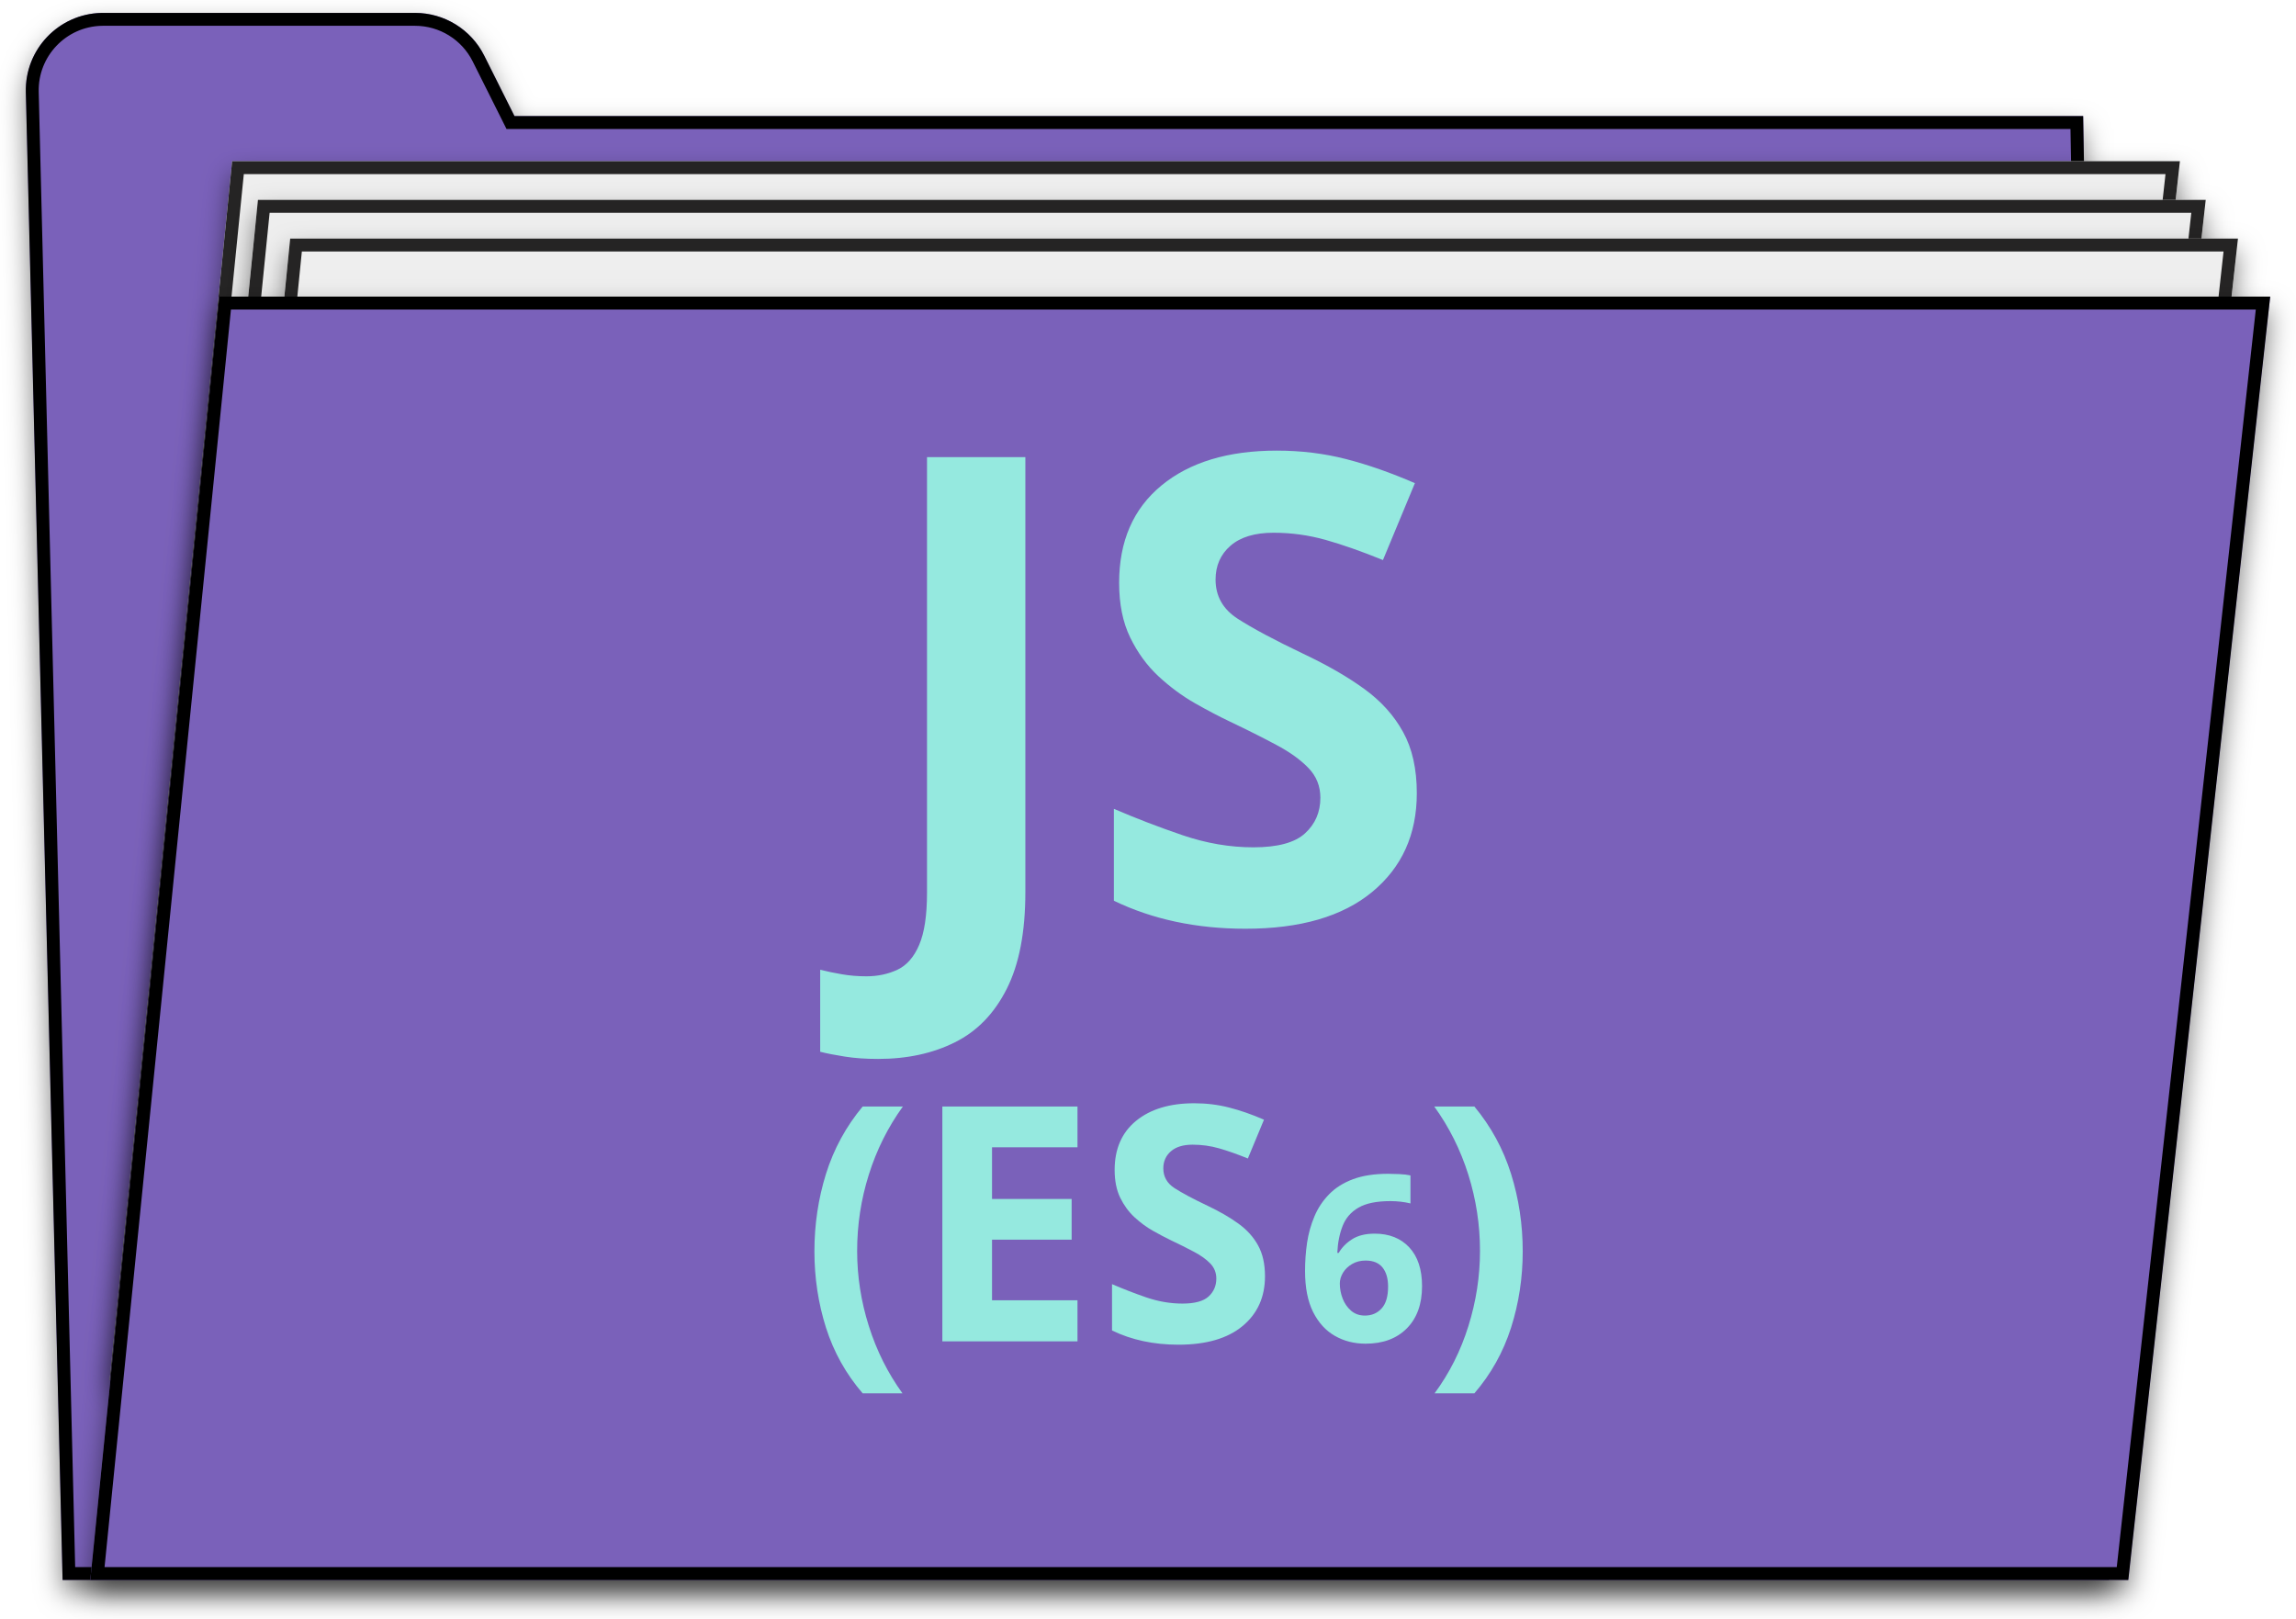
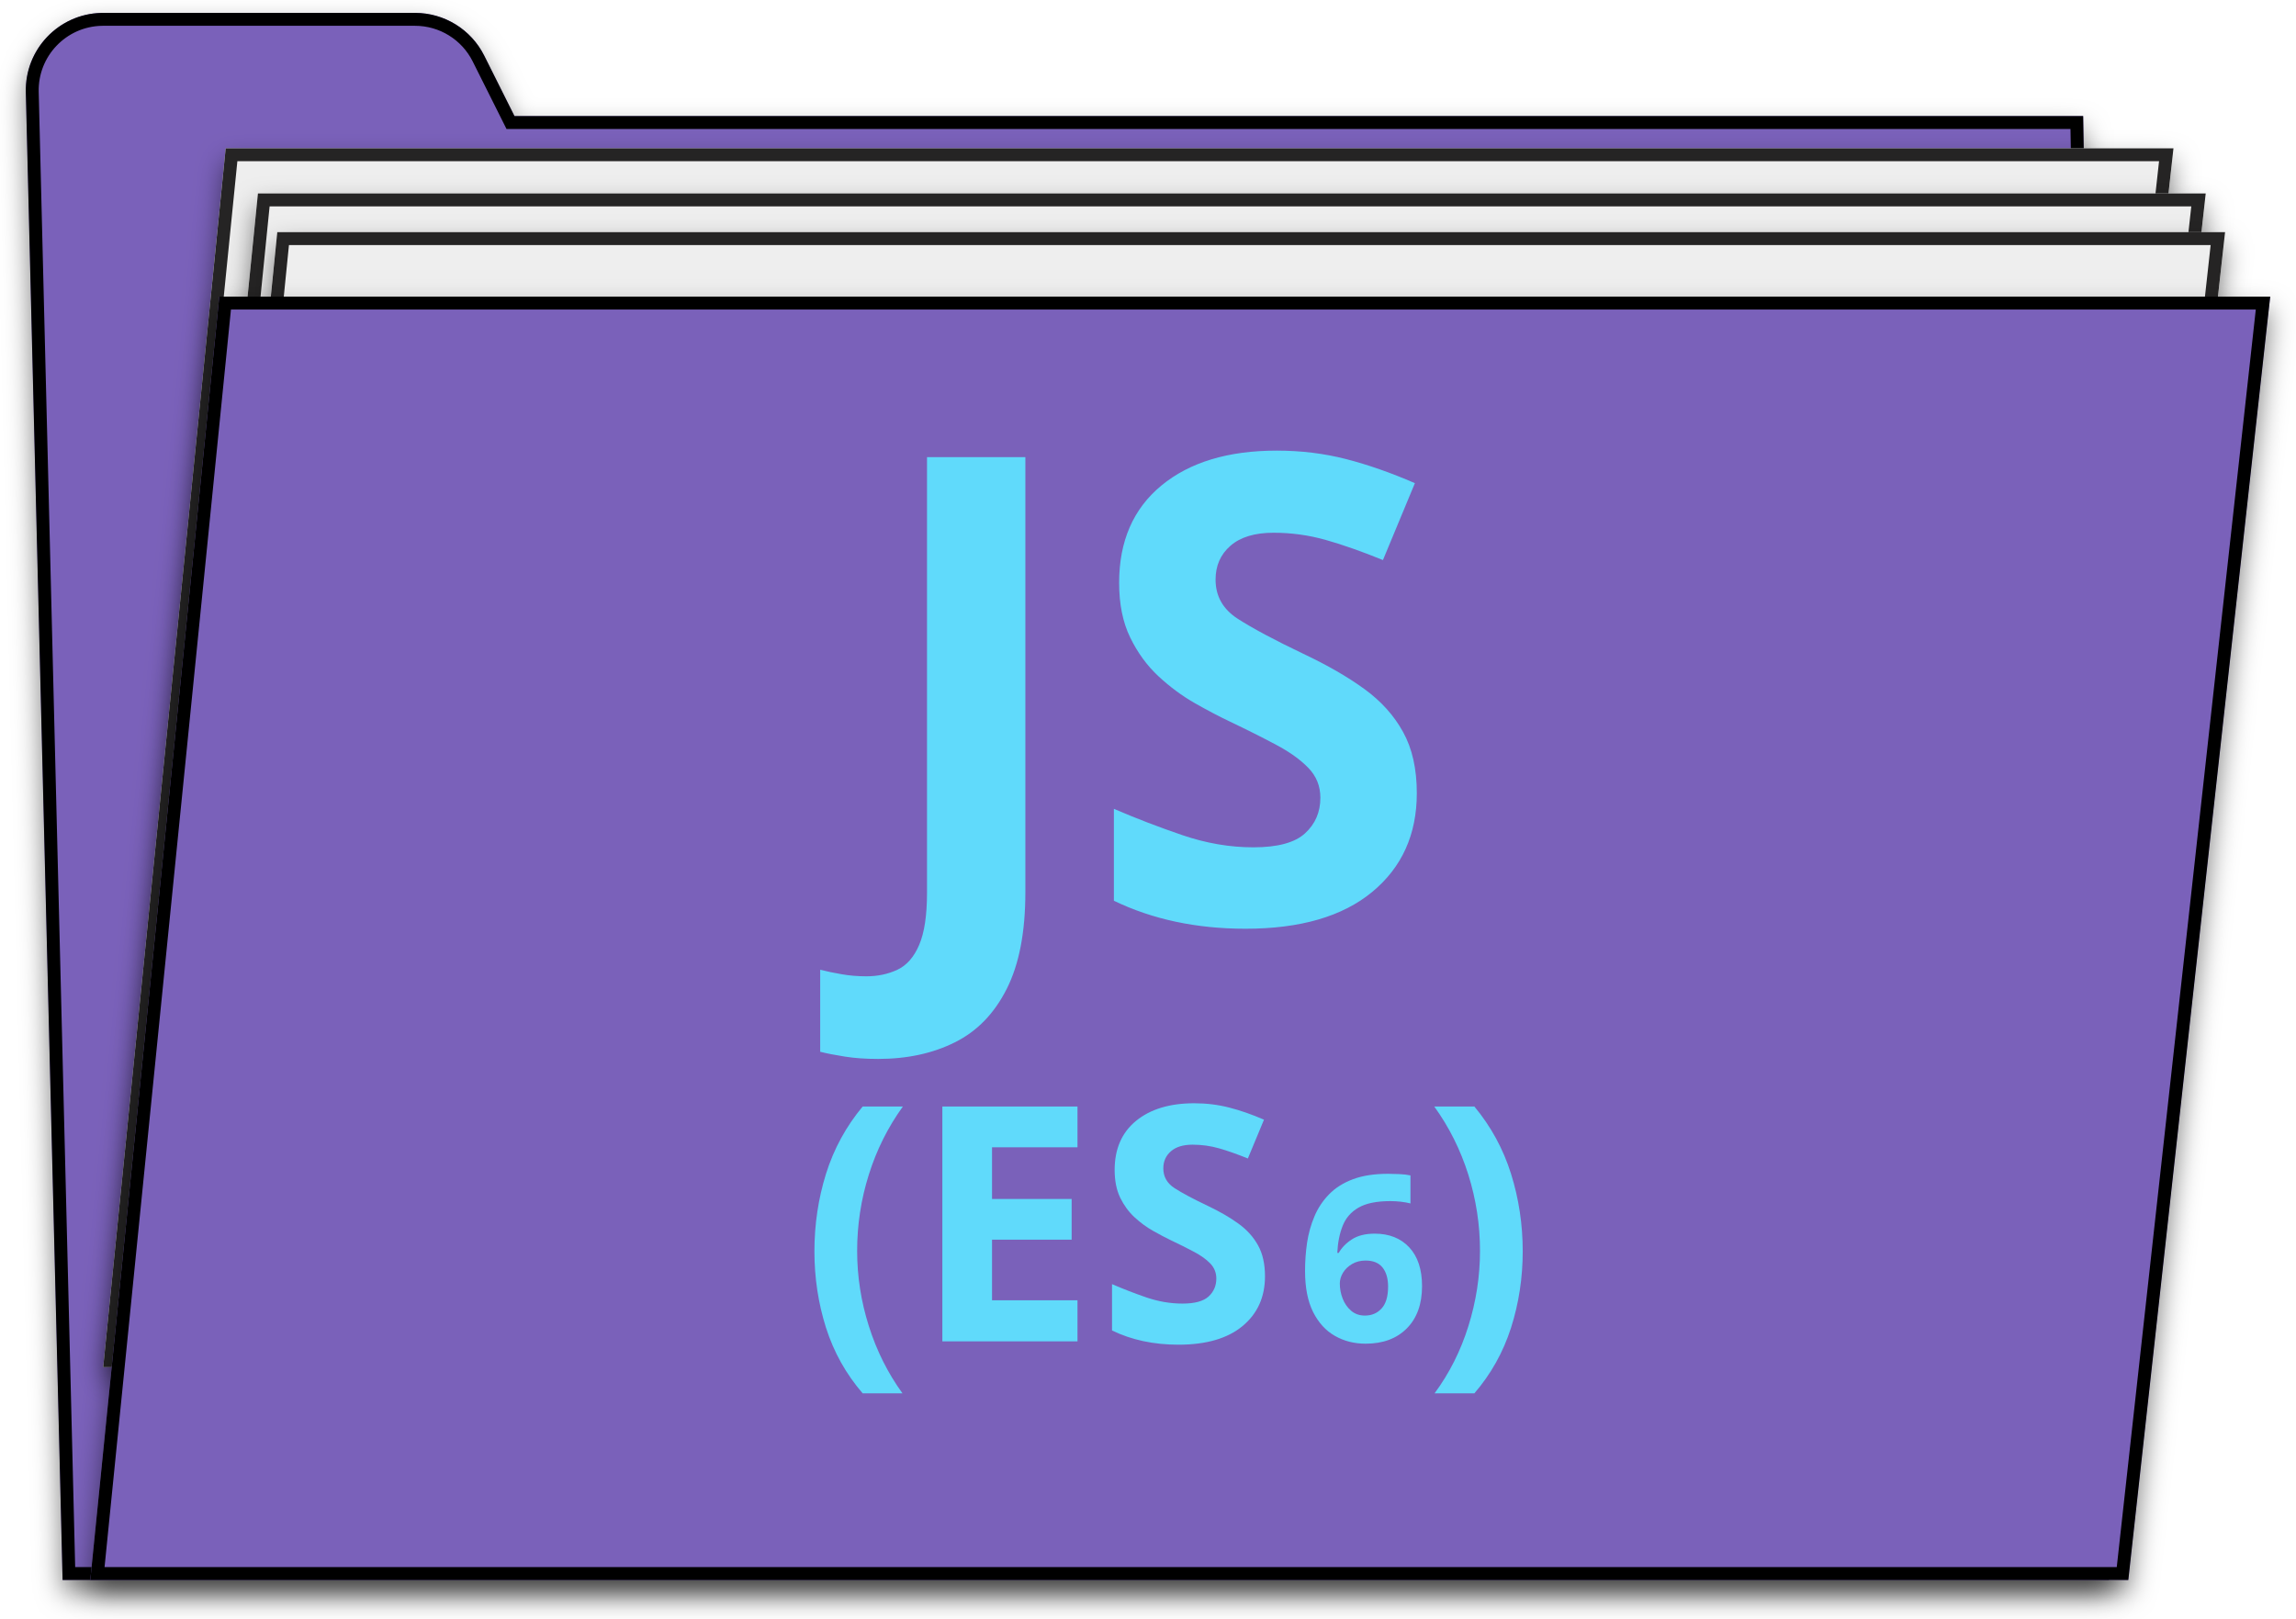
<svg xmlns="http://www.w3.org/2000/svg" xmlns:xlink="http://www.w3.org/1999/xlink" width="356px" height="251px" viewBox="0 0 356 251" version="1.1">
  <defs>
    <path d="M16,2 L64.35,2 L64.35,2 C68.893,2 73.047,4.566 75.081,8.629 L79.77,18 L322.996,18 L327,245 L9.705,245 L4.004,14.296 L4.004,14.296 C3.84,7.671 9.078,2.167 15.704,2.004 C15.802,2.001 15.901,2 16,2 Z" id="path-1" />
    <filter x="-2.2%" y="-2.1%" width="104.3%" height="105.8%" filterUnits="objectBoundingBox" id="filter-2">
      <feOffset dx="0" dy="2" in="SourceAlpha" result="shadowOffsetOuter1" />
      <feGaussianBlur stdDeviation="2" in="shadowOffsetOuter1" result="shadowBlurOuter1" />
      <feComposite in="shadowBlurOuter1" in2="SourceAlpha" operator="out" result="shadowBlurOuter1" />
      <feColorMatrix values="0 0 0 0 0   0 0 0 0 0   0 0 0 0 0  0 0 0 0.5 0" type="matrix" in="shadowBlurOuter1" />
    </filter>
    <polygon id="path-3" points="18.994 0 321 0 300.107 189 0 189" />
    <filter x="-2.2%" y="-2.6%" width="104.4%" height="107.4%" filterUnits="objectBoundingBox" id="filter-4">
      <feOffset dx="0" dy="2" in="SourceAlpha" result="shadowOffsetOuter1" />
      <feGaussianBlur stdDeviation="2" in="shadowOffsetOuter1" result="shadowBlurOuter1" />
      <feComposite in="shadowBlurOuter1" in2="SourceAlpha" operator="out" result="shadowBlurOuter1" />
      <feColorMatrix values="0 0 0 0 0   0 0 0 0 0   0 0 0 0 0  0 0 0 0.5 0" type="matrix" in="shadowBlurOuter1" />
    </filter>
-     <polygon id="path-5" points="22.994 6 325 6 304.107 195 4 195" />
+     <polygon id="path-5" points="23.994 7 326 7 305.107 196 5 196" />
    <filter x="-2.2%" y="-2.6%" width="104.4%" height="107.4%" filterUnits="objectBoundingBox" id="filter-6">
      <feOffset dx="0" dy="2" in="SourceAlpha" result="shadowOffsetOuter1" />
      <feGaussianBlur stdDeviation="2" in="shadowOffsetOuter1" result="shadowBlurOuter1" />
      <feComposite in="shadowBlurOuter1" in2="SourceAlpha" operator="out" result="shadowBlurOuter1" />
      <feColorMatrix values="0 0 0 0 0   0 0 0 0 0   0 0 0 0 0  0 0 0 0.5 0" type="matrix" in="shadowBlurOuter1" />
    </filter>
-     <polygon id="path-7" points="27.994 12 330 12 309.107 201 9 201" />
+     <polygon id="path-7" points="26.994 13 329 13 308.107 202 8 202" />
    <filter x="-2.2%" y="-2.6%" width="104.4%" height="107.4%" filterUnits="objectBoundingBox" id="filter-8">
      <feOffset dx="0" dy="2" in="SourceAlpha" result="shadowOffsetOuter1" />
      <feGaussianBlur stdDeviation="2" in="shadowOffsetOuter1" result="shadowBlurOuter1" />
      <feComposite in="shadowBlurOuter1" in2="SourceAlpha" operator="out" result="shadowBlurOuter1" />
      <feColorMatrix values="0 0 0 0 0   0 0 0 0 0   0 0 0 0 0  0 0 0 0.5 0" type="matrix" in="shadowBlurOuter1" />
    </filter>
    <polygon id="path-9" points="34 46 352 46 330 245 14 245" />
    <filter x="-2.1%" y="-2.5%" width="104.1%" height="107.0%" filterUnits="objectBoundingBox" id="filter-10">
      <feOffset dx="0" dy="2" in="SourceAlpha" result="shadowOffsetOuter1" />
      <feGaussianBlur stdDeviation="2" in="shadowOffsetOuter1" result="shadowBlurOuter1" />
      <feComposite in="shadowBlurOuter1" in2="SourceAlpha" operator="out" result="shadowBlurOuter1" />
      <feColorMatrix values="0 0 0 0 0   0 0 0 0 0   0 0 0 0 0  0 0 0 0.5 0" type="matrix" in="shadowBlurOuter1" />
    </filter>
  </defs>
  <g id="Page-1" stroke="none" stroke-width="1" fill="none" fill-rule="evenodd">
    <g id="JS">
      <g id="folderBack">
        <use fill="black" fill-opacity="1" filter="url(#filter-2)" xlink:href="#path-1" />
        <use fill="#7A61BA" fill-rule="evenodd" xlink:href="#path-1" />
        <path stroke="#000000" stroke-width="2" d="M10.681,244 L325.982,244 L322.014,19 L79.153,19 L74.187,9.077 C72.323,5.352 68.515,3 64.35,3 L16,3 C15.909,3 15.819,3.001 15.728,3.003 C9.655,3.153 4.853,8.198 5.003,14.272 L10.681,244 Z" />
      </g>
-       <g id="paper" transform="translate(17, 25)">
+       <g id="paper" transform="translate(16, 23)">
        <g id="Path-Copy">
          <use fill="black" fill-opacity="1" filter="url(#filter-4)" xlink:href="#path-3" />
          <use fill="#EEEEEE" fill-rule="evenodd" xlink:href="#path-3" />
          <path stroke="#252424" stroke-width="2" d="M19.899,1 L1.106,188 L299.211,188 L319.883,1 L19.899,1 Z" />
        </g>
        <g id="Path-Copy-2">
          <use fill="black" fill-opacity="1" filter="url(#filter-6)" xlink:href="#path-5" />
          <use fill="#EEEEEE" fill-rule="evenodd" xlink:href="#path-5" />
-           <path stroke="#252424" stroke-width="2" d="M23.899,7 L5.106,194 L303.211,194 L323.883,7 L23.899,7 Z" />
+           <path stroke="#252424" stroke-width="2" d="M24.899,8 L6.106,195 L304.211,195 L324.883,8 L24.899,8 Z" />
        </g>
        <g id="Path-Copy-3">
          <use fill="black" fill-opacity="1" filter="url(#filter-8)" xlink:href="#path-7" />
          <use fill="#EEEEEE" fill-rule="evenodd" xlink:href="#path-7" />
-           <path stroke="#252424" stroke-width="2" d="M28.899,13 L10.106,200 L308.211,200 L328.883,13 L28.899,13 Z" />
+           <path stroke="#252424" stroke-width="2" d="M27.899,14 L9.106,201 L307.211,201 L327.883,14 L27.899,14 Z" />
        </g>
      </g>
      <g id="folderFront">
        <use fill="black" fill-opacity="1" filter="url(#filter-10)" xlink:href="#path-9" />
        <use fill="#7A61BA" fill-rule="evenodd" xlink:href="#path-9" />
        <path stroke="#000000" stroke-width="2" d="M34.905,47 L15.106,244 L329.104,244 L350.883,47 L34.905,47 Z" />
      </g>
-       <text id="(ES6)" font-family="KohinoorBangla-Bold, Kohinoor Bangla" font-size="51" font-weight="bold" fill="#95E9DF">
+       <text id="(ES6)" font-family="KohinoorBangla-Bold, Kohinoor Bangla" font-size="51" font-weight="bold" fill="#60DAFB">
        <tspan x="124.229" y="208">(ES</tspan>
        <tspan x="201.086" y="208" font-size="36">6</tspan>
        <tspan x="220.85" y="208">)</tspan>
      </text>
-       <text font-family="KohinoorBangla-Bold, Kohinoor Bangla" font-size="101" font-weight="bold" fill="#95E9DF">
+       <text font-family="KohinoorBangla-Bold, Kohinoor Bangla" font-size="101" font-weight="bold" fill="#60DAFB">
        <tspan x="134.642" y="143">JS</tspan>
      </text>
    </g>
  </g>
</svg>
